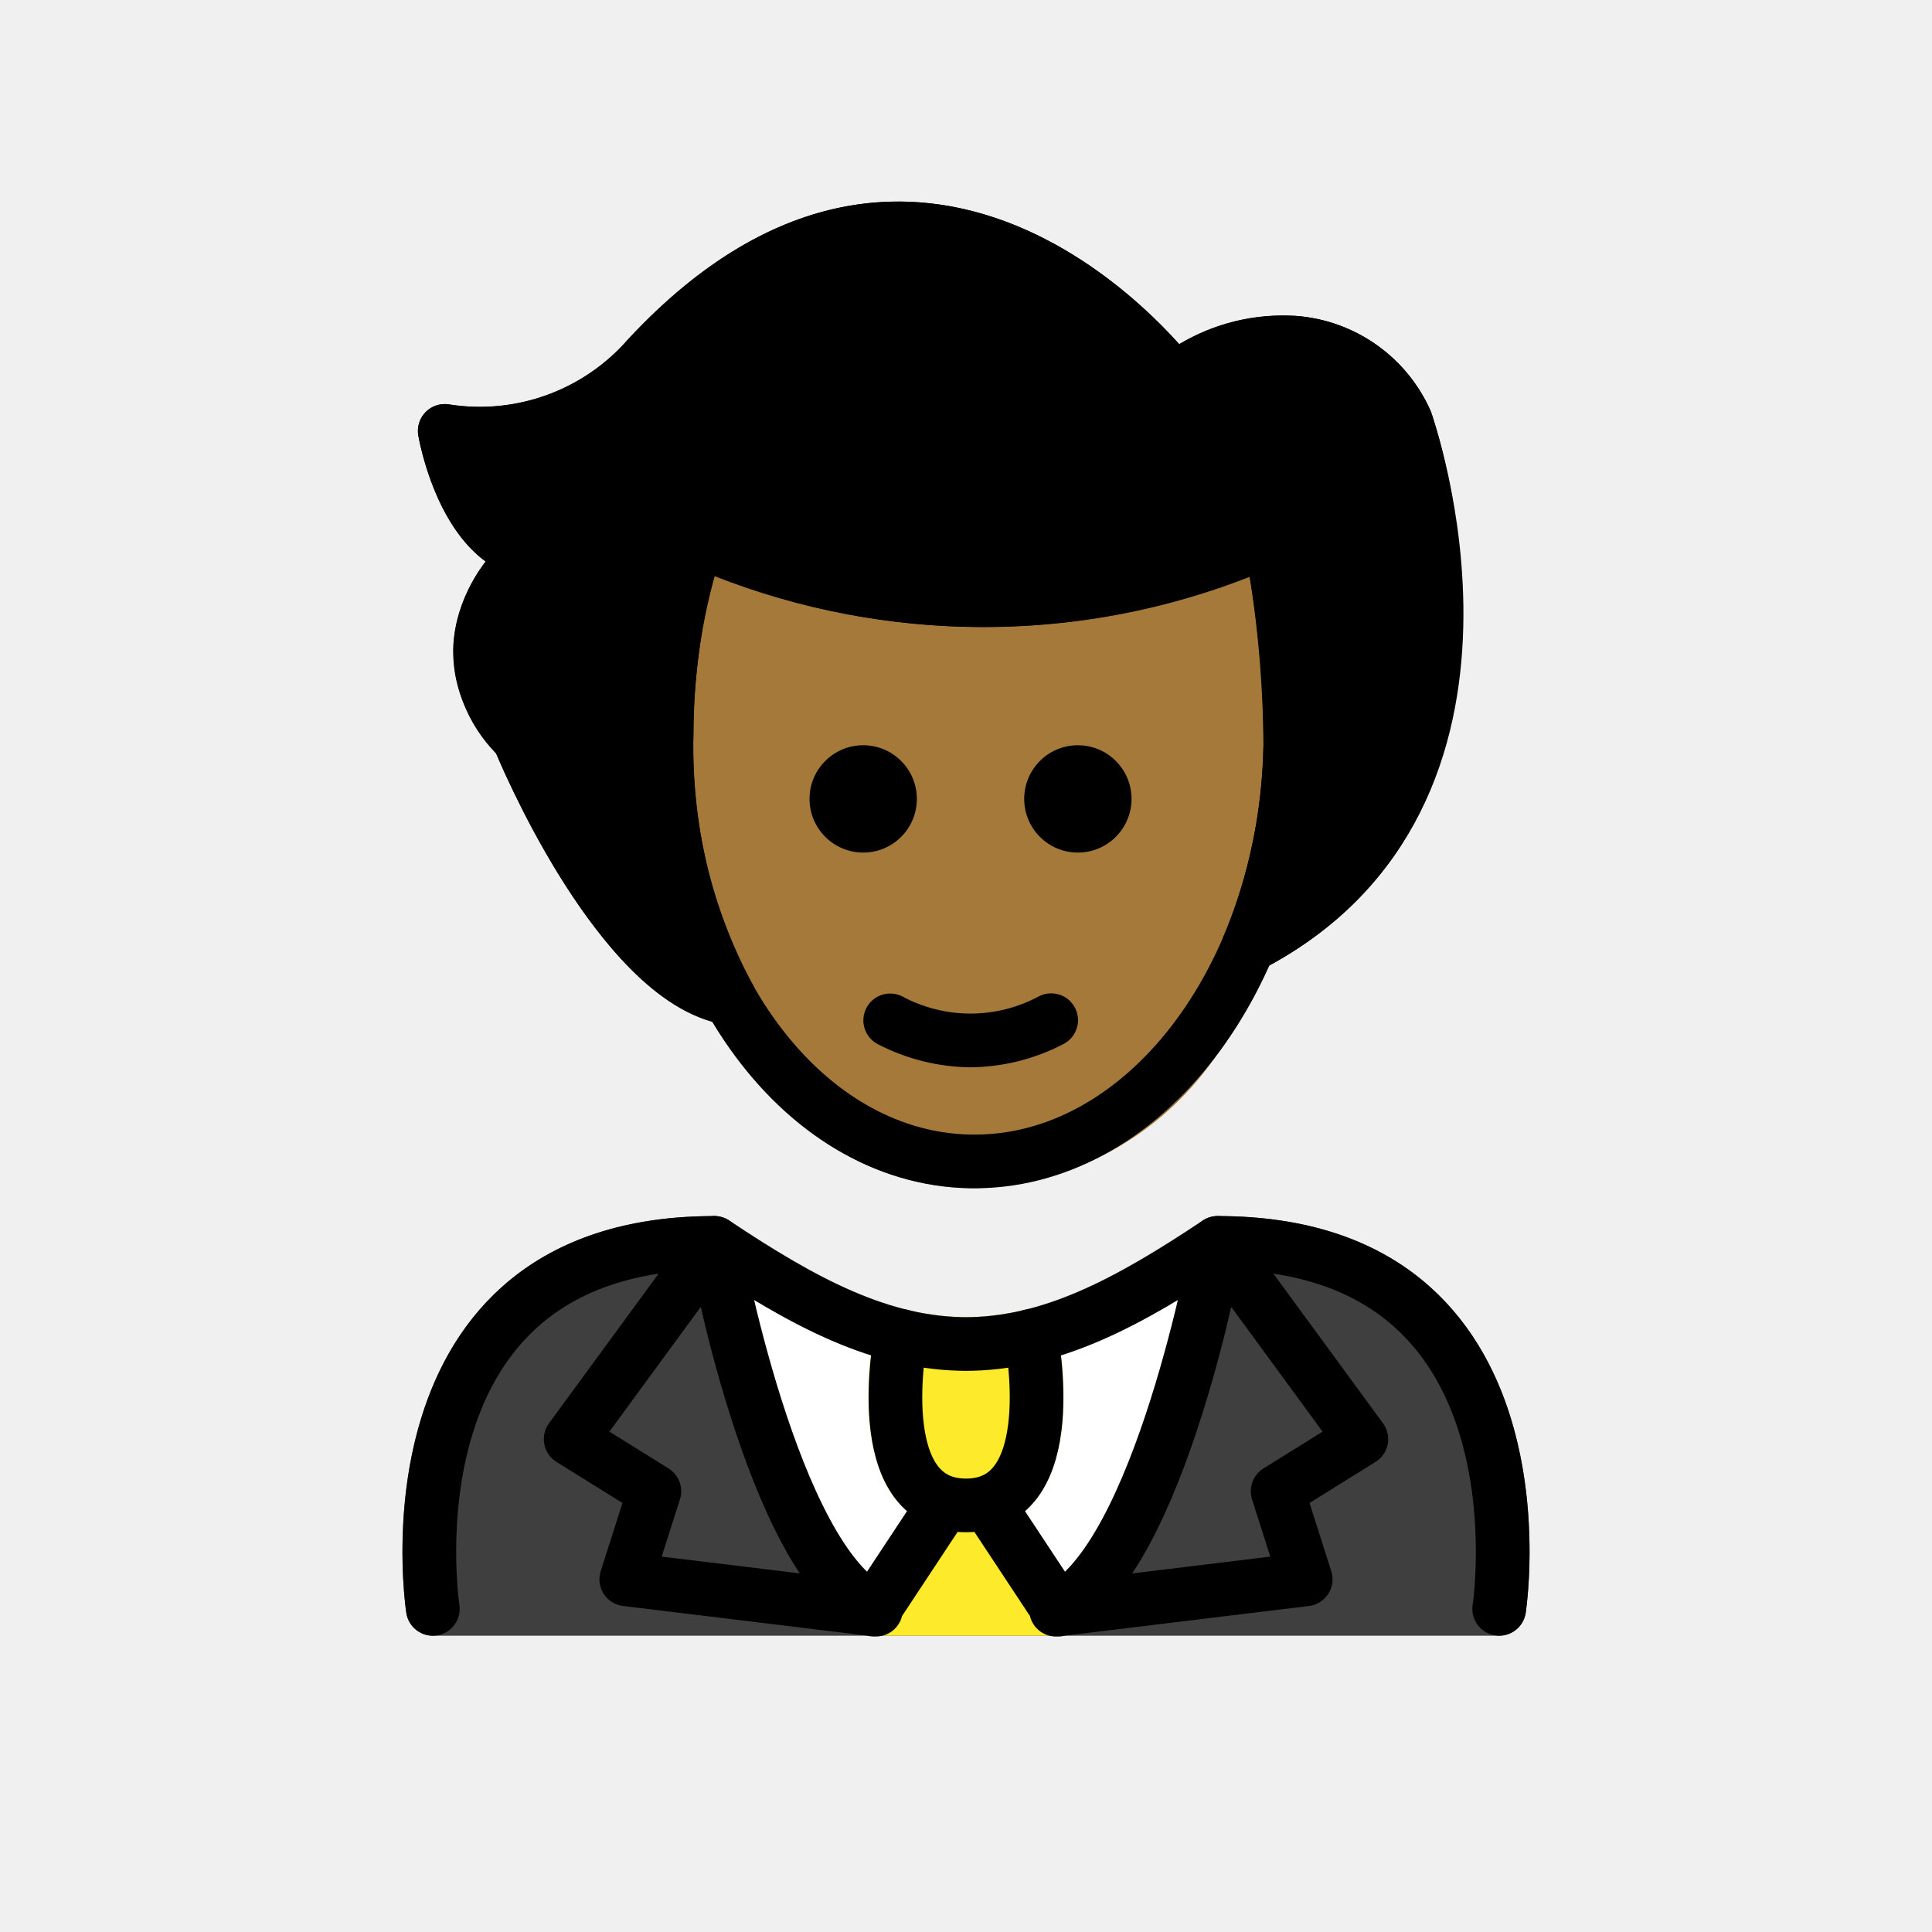
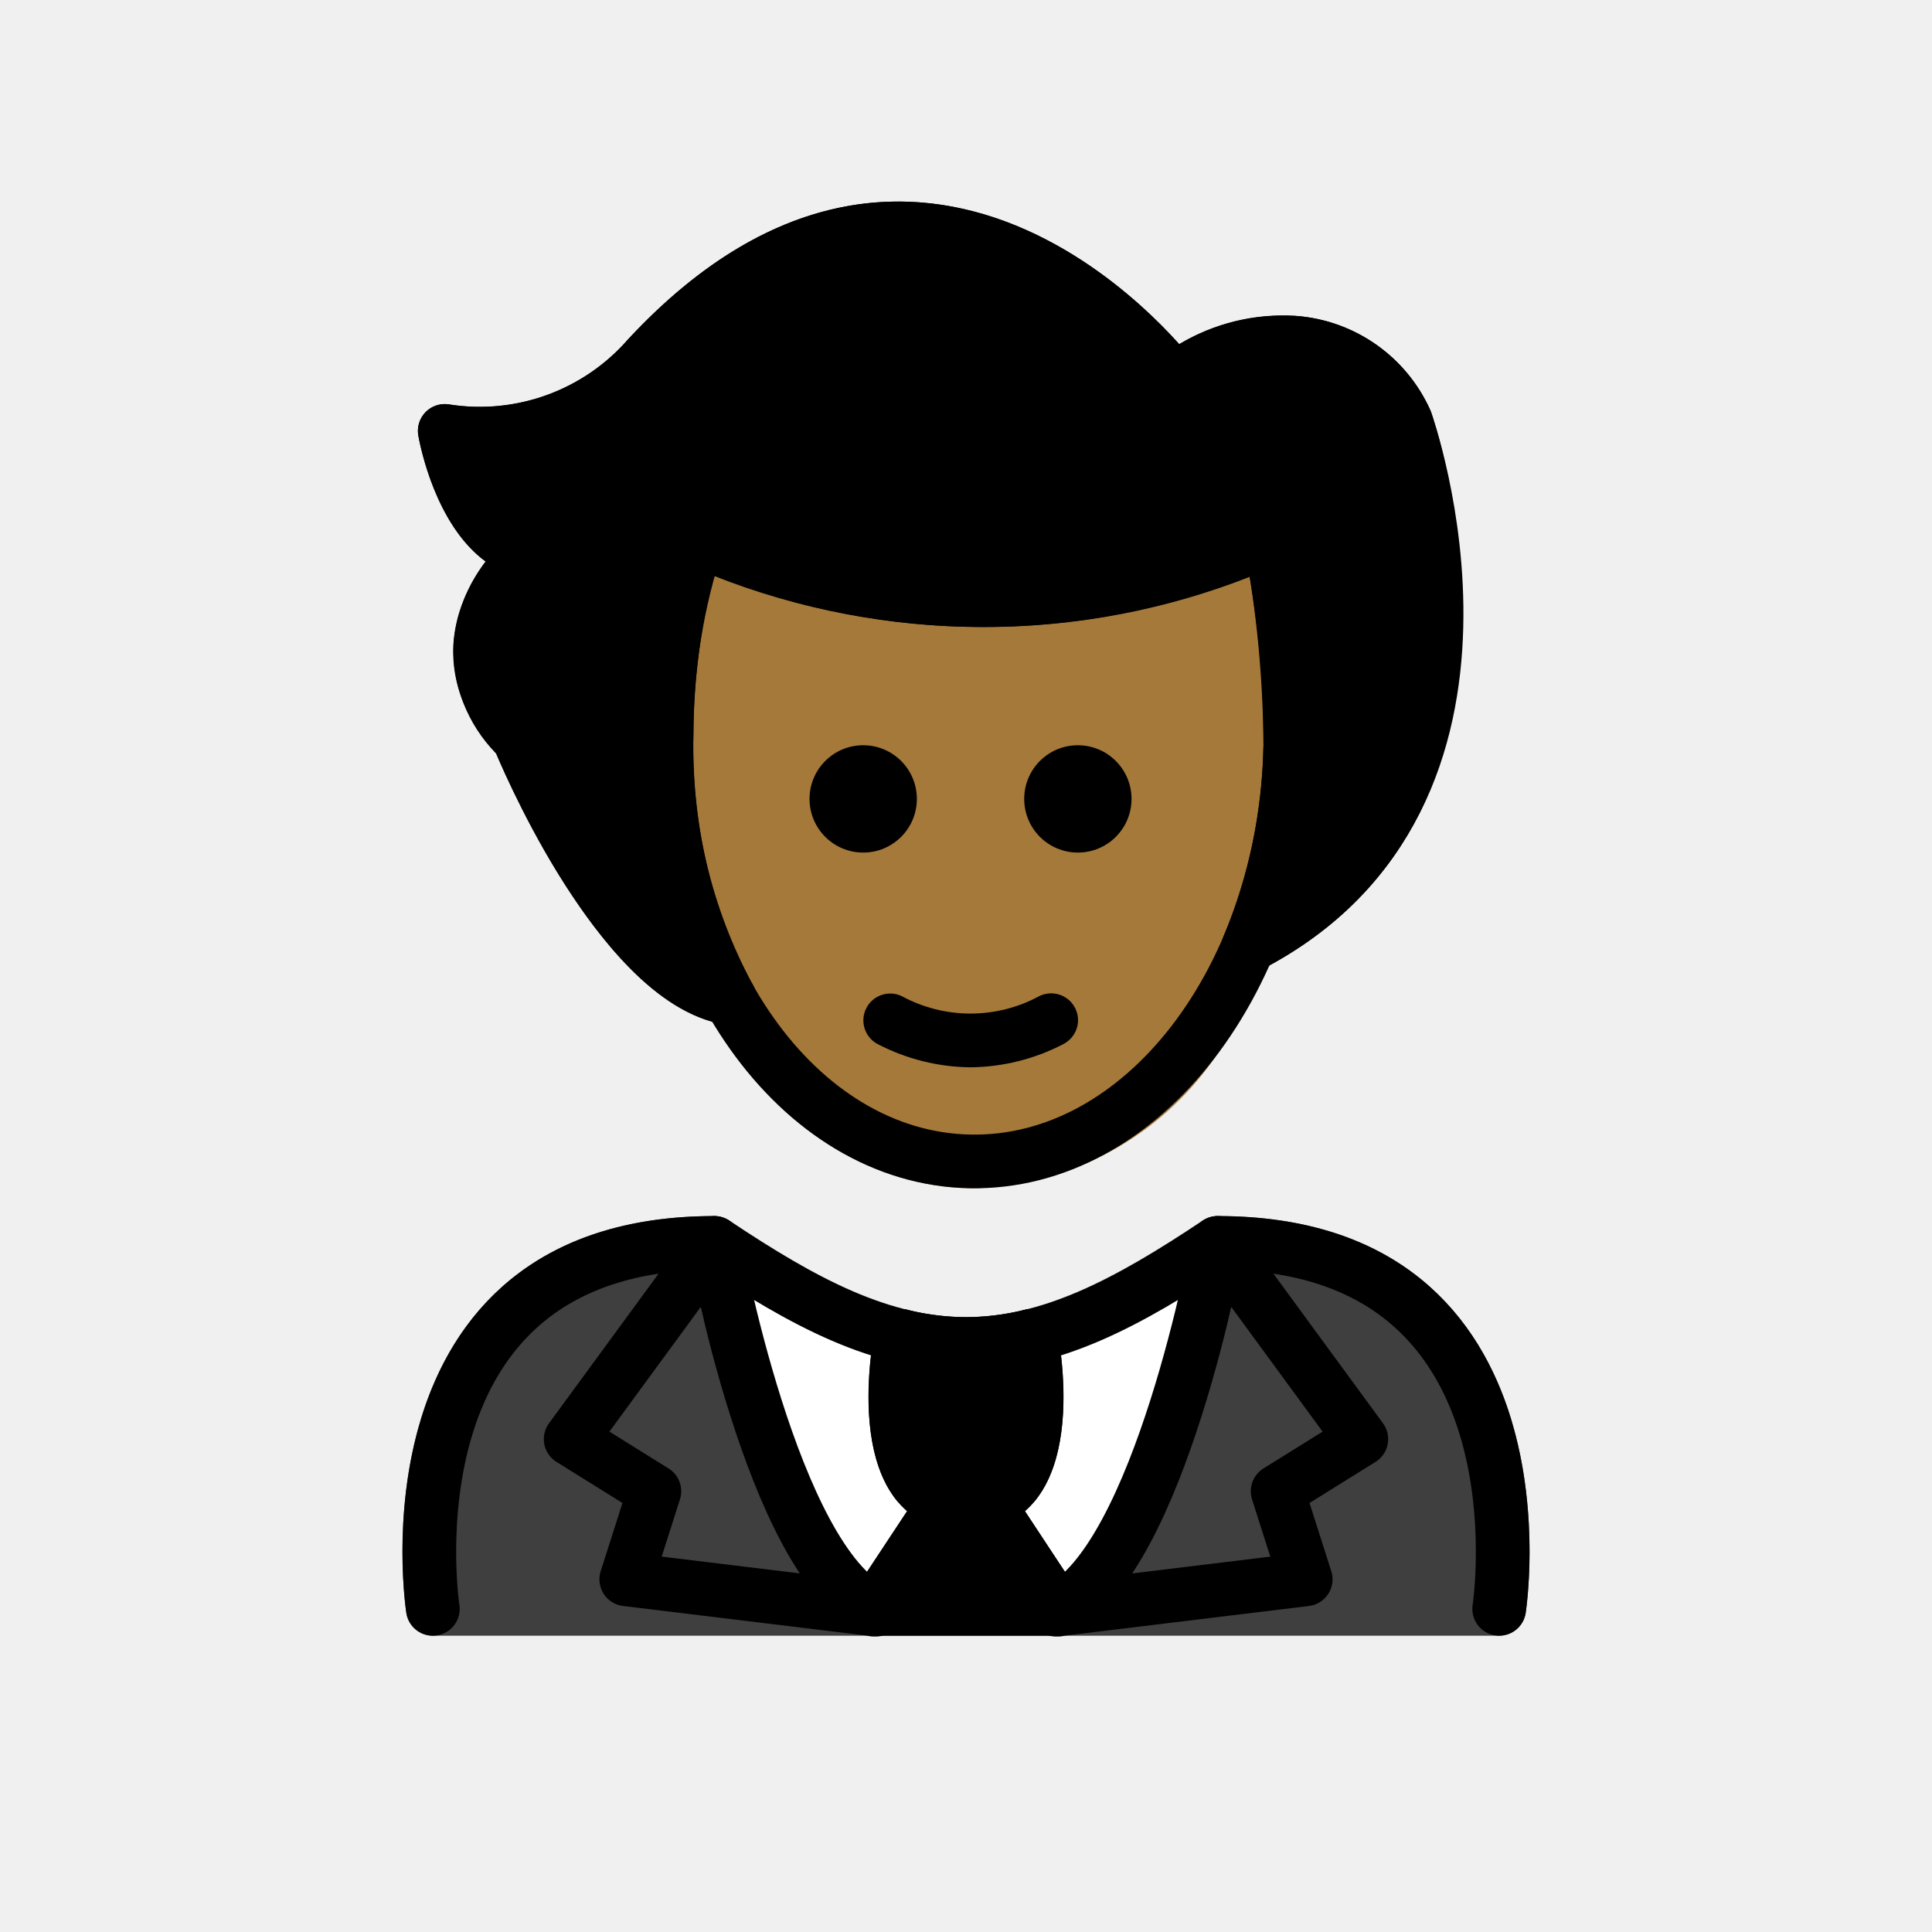
<svg xmlns="http://www.w3.org/2000/svg" id="emoji" viewBox="0 0 72 72">
  <g id="color">
    <path fill="#3f3f3f" d="M55.869,60.958H16.131a1.001,1.001,0,0,1-.988-.848C15.1,59.829,14.126,53.174,17.84,48.845c2.008-2.339,4.963-3.525,8.783-3.525a1.001,1.001,0,0,1,.555.168c3.316,2.211,5.954,3.587,8.822,3.601,2.868-.014,5.505-1.39,8.822-3.601a1.001,1.001,0,0,1,.555-.168c3.821,0,6.776,1.187,8.783,3.526,3.714,4.329,2.74,10.983,2.697,11.265A1.001,1.001,0,0,1,55.869,60.958Z" />
    <path fill="#fff" d="M46.358,46.513l.003-.014a.919.919,0,0,0-.002-.108.712.712,0,0,0-.1-.507.954.954,0,0,0-.049-.12l-.006-.006a1.001,1.001,0,0,0-.219-.218c-.021-.017-.036-.042-.058-.057-.009-.006-.021-.007-.03-.012a.994.994,0,0,0-.332-.133l-.007-.003a.935.935,0,0,0-.136.002.701.701,0,0,0-.498.108.935.935,0,0,0-.1.041C41.505,47.698,38.868,49.074,36,49.088c-2.862-.014-5.495-1.384-8.801-3.587l-.013-.009-.008-.005c-.017-.011-.038-.012-.056-.023a.766.766,0,0,0-.542-.127.948.948,0,0,0-.136-.002l-.007.003a.984.984,0,0,0-.47.25,1.002,1.002,0,0,0-.168.168l-.008.007a.963.963,0,0,0-.062.151.724.724,0,0,0-.087.517c.003.022-.005.043-.001.065l.002.008.003.016c.247,1.351,2.46,12.304,6.585,14.296a.997.997,0,0,0,.435.1h6.64a.997.997,0,0,0,.435-.1c4.131-1.995,6.375-12.974,6.618-14.302Z" />
-     <path fill="#fcea2b" d="M40.259,59.467l-2.067-3.153a4.654,4.654,0,0,0,.374-.377c1.645-2.008.923-5.911.835-6.35-.001-.006-.006-.011-.007-.017s.001-.013-.001-.019a.936.936,0,0,0-.067-.144,1.002,1.002,0,0,0-.094-.202.965.965,0,0,0-.101-.1,1.21,1.21,0,0,0-.531-.3,901.051,901.051,0,0,0-.375-.003c-.01.002-.017.009-.027.011-.004.001-.008-.001-.012,0a8.905,8.905,0,0,1-4.372,0c-.004-.001-.009.001-.013,0-.01-.002-.017-.009-.027-.011a.982.982,0,0,0-.222.001,1.003,1.003,0,0,0-.15.001,4.706,4.706,0,0,0-.353.137.992.992,0,0,0-.193.176.943.943,0,0,0-.086.085.986.986,0,0,0-.104.223.925.925,0,0,0-.059.126c-.001.006.001.011-.001.017-.002.007-.007.012-.008.02-.088.439-.81,4.342.835,6.35a4.69,4.69,0,0,0,.38.373L31.741,59.45a.919.919,0,0,0-.048.981.999.999,0,0,0,.881.527h6.852a.998.998,0,0,0,.881-.527A.89.89,0,0,0,40.259,59.467Z" />
+     <path fill="#000000" d="M40.259,59.467l-2.067-3.153a4.654,4.654,0,0,0,.374-.377c1.645-2.008.923-5.911.835-6.35-.001-.006-.006-.011-.007-.017s.001-.013-.001-.019a.936.936,0,0,0-.067-.144,1.002,1.002,0,0,0-.094-.202.965.965,0,0,0-.101-.1,1.21,1.21,0,0,0-.531-.3,901.051,901.051,0,0,0-.375-.003c-.01.002-.017.009-.027.011-.004.001-.008-.001-.012,0a8.905,8.905,0,0,1-4.372,0c-.004-.001-.009.001-.013,0-.01-.002-.017-.009-.027-.011a.982.982,0,0,0-.222.001,1.003,1.003,0,0,0-.15.001,4.706,4.706,0,0,0-.353.137.992.992,0,0,0-.193.176.943.943,0,0,0-.086.085.986.986,0,0,0-.104.223.925.925,0,0,0-.059.126c-.001.006.001.011-.001.017-.002.007-.007.012-.008.02-.088.439-.81,4.342.835,6.35a4.69,4.69,0,0,0,.38.373L31.741,59.45a.919.919,0,0,0-.048.981.999.999,0,0,0,.881.527h6.852a.998.998,0,0,0,.881-.527A.89.89,0,0,0,40.259,59.467Z" />
  </g>
  <g id="skin">
    <path fill="#a57939" d="M36.322,44.284c-.068,0-.138-.001-.206-.002C29.156,44.137,23.651,36.519,23.842,27.3a23.622,23.622,0,0,1,1.246-7.603,1.001,1.001,0,0,1,.586-.552.991.991,0,0,1,.804.059,25.356,25.356,0,0,0,20.476-.036,1,1,0,0,1,1.377.736,43.874,43.874,0,0,1,.755,7.934A19.764,19.764,0,0,1,45.242,39.46,11.316,11.316,0,0,1,36.322,44.284Z" />
  </g>
  <g id="hair">
    <path fill="#000000" d="M53.325,15.336a5.971,5.971,0,0,0-5.045-3.564,7.449,7.449,0,0,0-4.333,1.055c-1.389-1.553-5.031-5.044-9.91-5.3-3.695-.196-7.272,1.515-10.645,5.136A7.294,7.294,0,0,1,16.75,15.075a1,1,0,0,0-1.16,1.156c.069.399.638,3.329,2.508,4.697a5.824,5.824,0,0,0-1.196,3.048,5.514,5.514,0,0,0,1.587,4.104c.638,1.512,4.087,9.223,8.405,10.074.028.009.056.016.085.022.018.003.036.011.054.014a.995.995,0,0,0,.138.011c.007,0,.014.003.022.003a.994.994,0,0,0,.31-.056c.03-.01.058-.023.087-.035a.948.948,0,0,0,.094-.038c.024-.013.037-.036.059-.051a.977.977,0,0,0,.178-.155.962.962,0,0,0,.088-.105.982.982,0,0,0,.103-.206.962.962,0,0,0,.047-.132c.005-.022.018-.04.022-.063a131.672,131.672,0,0,1-.013-.326,215.659,215.659,0,0,0-.106-.325A18.542,18.542,0,0,1,25.842,27.32a25.05,25.05,0,0,1,.745-5.866,27.24,27.24,0,0,0,19.98.027,36.13,36.13,0,0,1,.52,6.277c0,.004.002.009.002.013l-.003.013a19.292,19.292,0,0,1-1.475,7.084c-.006.014-.003.029-.009.042a.993.993,0,0,0-.045.219.584.584,0,0,0,.017.353.98.98,0,0,0,.054.189c.007.015.006.032.013.047a.941.941,0,0,0,.09.113,1.912,1.912,0,0,0,.408.348c.014.006.029.004.044.009a.982.982,0,0,0,.209.043,1.06,1.06,0,0,0,.139.028c.016,0,.03-.006.046-.007.03-.001.058-.009.087-.013a.987.987,0,0,0,.268-.076c.018-.008.038-.007.057-.016C58.49,30.209,53.384,15.503,53.325,15.336Z" />
  </g>
  <g id="line">
    <path fill="none" stroke="#000" stroke-linecap="round" stroke-linejoin="round" stroke-width="2" d="M48.086,27.805a43.376,43.376,0,0,0-.738-7.718h0a26.091,26.091,0,0,1-21.338,0A22.928,22.928,0,0,0,24.842,27.32c-.181,8.682,4.875,15.828,11.294,15.962s11.768-6.796,11.949-15.477" />
    <path fill="none" stroke="#000" stroke-linecap="round" stroke-linejoin="round" stroke-width="2" d="M46.53,35.26C57.386,29.654,52.39,15.692,52.39,15.692a4.981,4.981,0,0,0-4.198-2.924,6.719,6.719,0,0,0-4.434,1.388S34.646,2.055,24.171,13.29a8.345,8.345,0,0,1-7.597,2.768s.714,4.088,3.186,4.528c0,0-3.916,3.204-.416,6.947,0,0,3.687,8.997,7.847,9.669" />
    <path d="M42.169,29.773a2,2,0,1,1-2-2,2.001,2.001,0,0,1,2,2" />
    <path d="M34.169,29.773a2,2,0,1,1-2-2,2.001,2.001,0,0,1,2,2" />
    <path d="M36.168,39.775a7.652,7.652,0,0,1-3.447-.858,1,1,0,0,1,.894-1.789,5.377,5.377,0,0,0,5.106,0,1,1,0,1,1,.894,1.789A7.653,7.653,0,0,1,36.168,39.775Z" />
    <path fill="none" stroke="#000" stroke-linecap="round" stroke-linejoin="round" stroke-width="2" d="M33.579,49.785S32.314,56.102,36,56.102s2.421-6.318,2.421-6.318" />
    <path fill="none" stroke="#000" stroke-linecap="round" stroke-linejoin="round" stroke-width="2" d="M35.108,56.153l-2.534,3.836c-3.808-1.849-5.951-13.67-5.951-13.67l-5.356,7.313,3.12,1.942-1.048,3.283,9.305,1.131" />
    <path fill="none" stroke="#000" stroke-linecap="round" stroke-linejoin="round" stroke-width="2" d="M36.892,56.153l2.534,3.836c3.808-1.849,5.951-13.67,5.951-13.67l5.356,7.313-3.12,1.942L48.66,58.858l-9.305,1.131" />
    <path fill="none" stroke="#000" stroke-linecap="round" stroke-linejoin="round" stroke-width="2" d="M16.131,59.959S14.033,46.319,26.623,46.319c3.349,2.233,6.218,3.775,9.443,3.769h-.131c3.225.007,6.094-1.536,9.443-3.769,12.59,0,10.492,13.639,10.492,13.639" />
  </g>
</svg>
